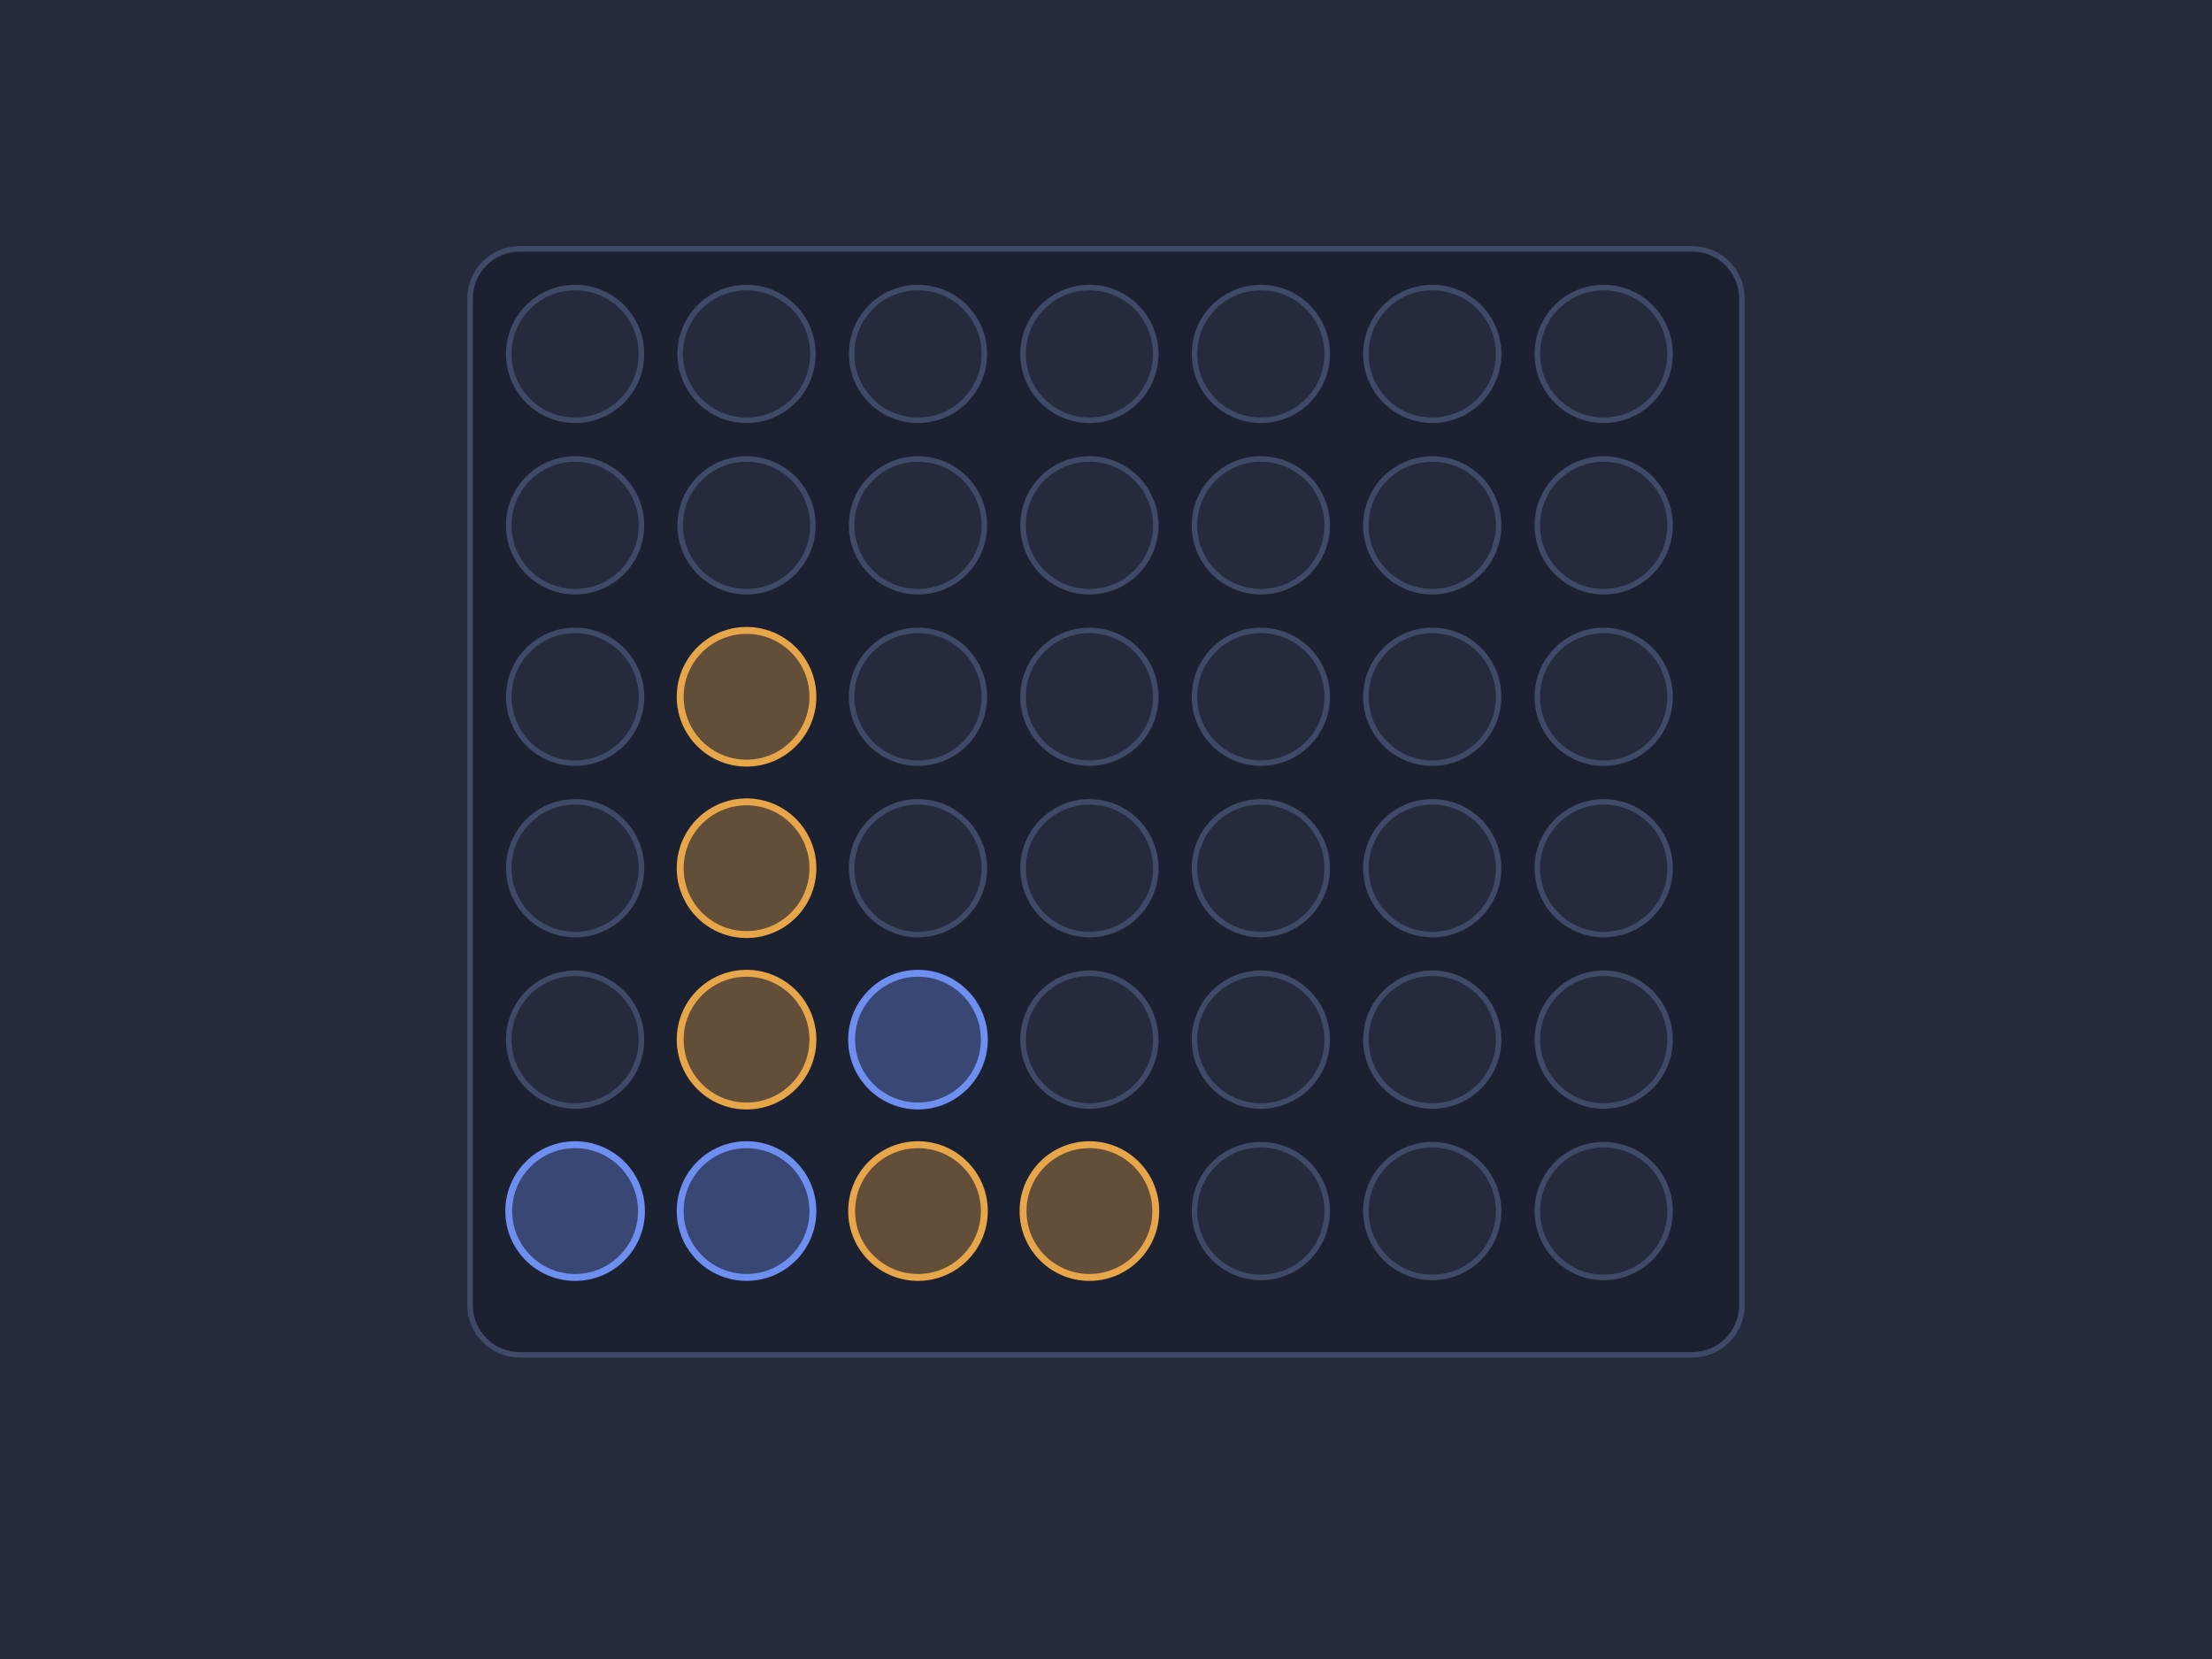
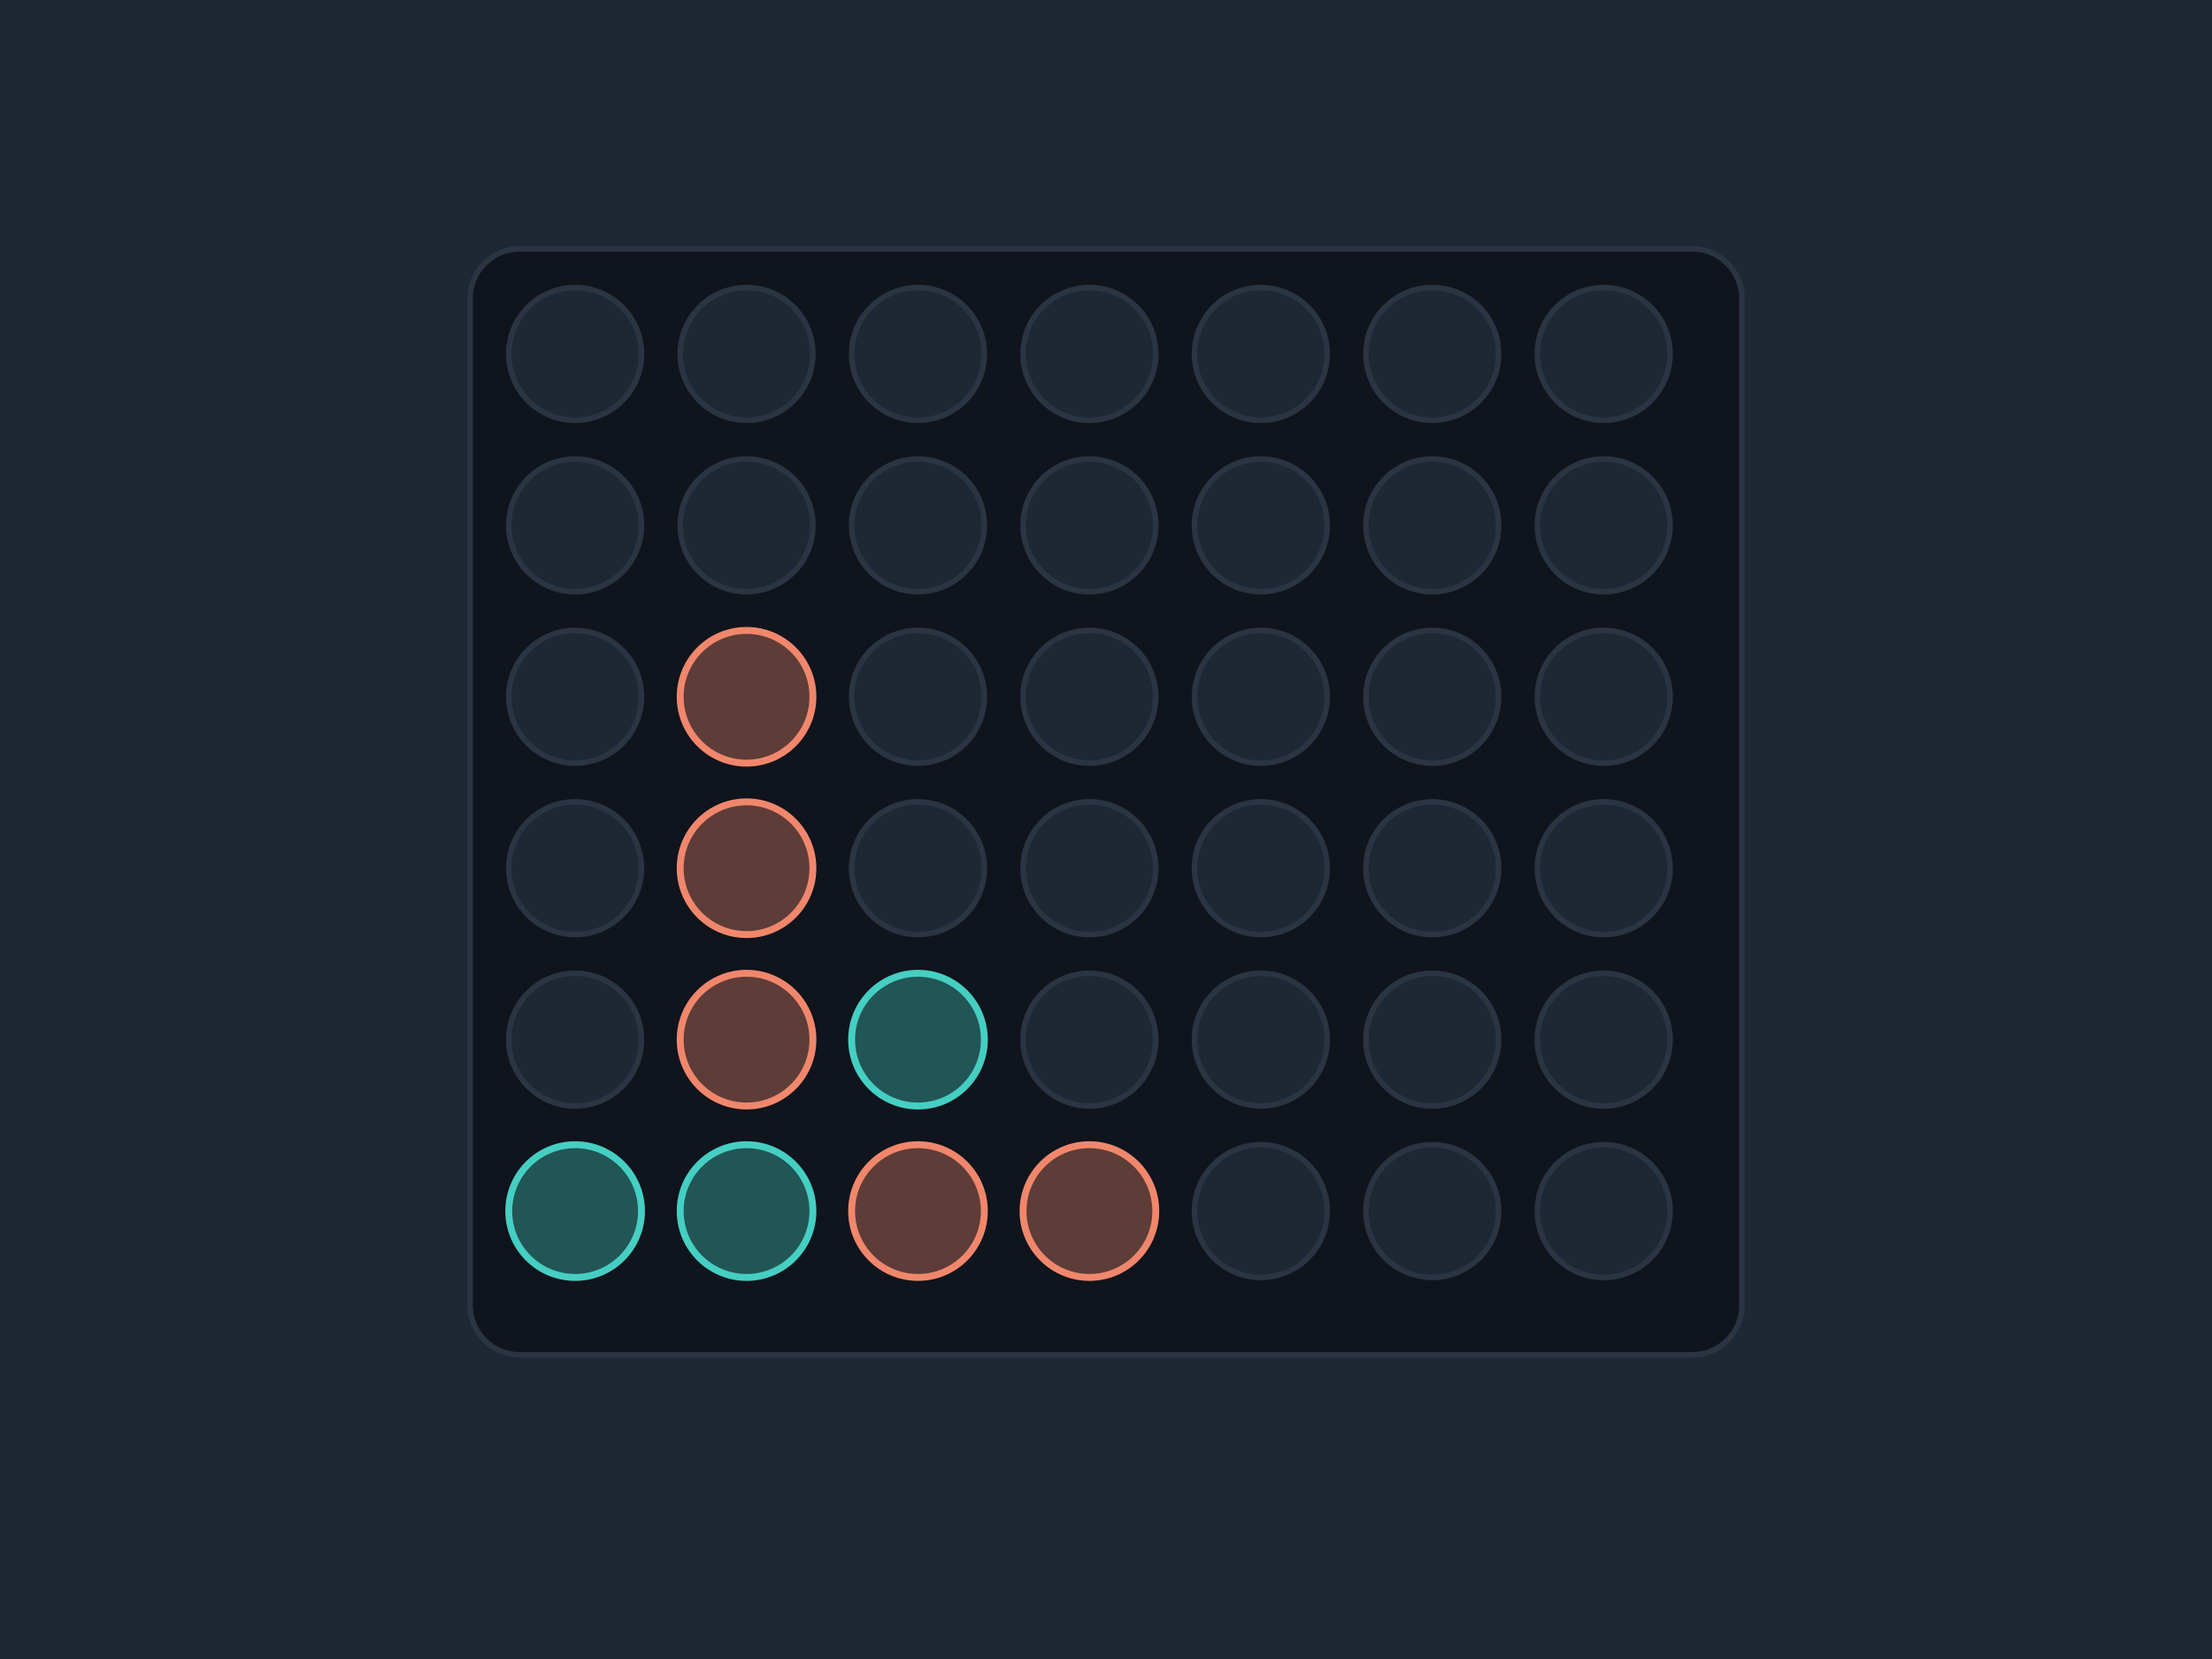
<svg xmlns="http://www.w3.org/2000/svg" viewBox="0 0 800 600" width="800" height="600">
-   <rect width="800" height="600" fill="#232B3C" />
-   <rect x="170" y="90" width="460" height="400" rx="18" fill="#1B2130" stroke="#3E4A66" stroke-width="2" />
-   <circle cx="208" cy="128" r="24" fill="#232B3C" stroke="#3E4A66" stroke-width="2" />
-   <circle cx="270" cy="128" r="24" fill="#232B3C" stroke="#3E4A66" stroke-width="2" />
-   <circle cx="332" cy="128" r="24" fill="#232B3C" stroke="#3E4A66" stroke-width="2" />
-   <circle cx="394" cy="128" r="24" fill="#232B3C" stroke="#3E4A66" stroke-width="2" />
-   <circle cx="456" cy="128" r="24" fill="#232B3C" stroke="#3E4A66" stroke-width="2" />
-   <circle cx="518" cy="128" r="24" fill="#232B3C" stroke="#3E4A66" stroke-width="2" />
-   <circle cx="580" cy="128" r="24" fill="#232B3C" stroke="#3E4A66" stroke-width="2" />
-   <circle cx="208" cy="190" r="24" fill="#232B3C" stroke="#3E4A66" stroke-width="2" />
-   <circle cx="270" cy="190" r="24" fill="#232B3C" stroke="#3E4A66" stroke-width="2" />
-   <circle cx="332" cy="190" r="24" fill="#232B3C" stroke="#3E4A66" stroke-width="2" />
-   <circle cx="394" cy="190" r="24" fill="#232B3C" stroke="#3E4A66" stroke-width="2" />
-   <circle cx="456" cy="190" r="24" fill="#232B3C" stroke="#3E4A66" stroke-width="2" />
-   <circle cx="518" cy="190" r="24" fill="#232B3C" stroke="#3E4A66" stroke-width="2" />
-   <circle cx="580" cy="190" r="24" fill="#232B3C" stroke="#3E4A66" stroke-width="2" />
-   <circle cx="208" cy="252" r="24" fill="#232B3C" stroke="#3E4A66" stroke-width="2" />
-   <circle cx="270" cy="252" r="24" fill="#E8A64A" fill-opacity=".35" stroke="#E8A64A" stroke-width="2.5" />
-   <circle cx="332" cy="252" r="24" fill="#232B3C" stroke="#3E4A66" stroke-width="2" />
-   <circle cx="394" cy="252" r="24" fill="#232B3C" stroke="#3E4A66" stroke-width="2" />
-   <circle cx="456" cy="252" r="24" fill="#232B3C" stroke="#3E4A66" stroke-width="2" />
-   <circle cx="518" cy="252" r="24" fill="#232B3C" stroke="#3E4A66" stroke-width="2" />
-   <circle cx="580" cy="252" r="24" fill="#232B3C" stroke="#3E4A66" stroke-width="2" />
-   <circle cx="208" cy="314" r="24" fill="#232B3C" stroke="#3E4A66" stroke-width="2" />
-   <circle cx="270" cy="314" r="24" fill="#E8A64A" fill-opacity=".35" stroke="#E8A64A" stroke-width="2.5" />
-   <circle cx="332" cy="314" r="24" fill="#232B3C" stroke="#3E4A66" stroke-width="2" />
-   <circle cx="394" cy="314" r="24" fill="#232B3C" stroke="#3E4A66" stroke-width="2" />
-   <circle cx="456" cy="314" r="24" fill="#232B3C" stroke="#3E4A66" stroke-width="2" />
-   <circle cx="518" cy="314" r="24" fill="#232B3C" stroke="#3E4A66" stroke-width="2" />
-   <circle cx="580" cy="314" r="24" fill="#232B3C" stroke="#3E4A66" stroke-width="2" />
-   <circle cx="208" cy="376" r="24" fill="#232B3C" stroke="#3E4A66" stroke-width="2" />
-   <circle cx="270" cy="376" r="24" fill="#E8A64A" fill-opacity=".35" stroke="#E8A64A" stroke-width="2.5" />
-   <circle cx="332" cy="376" r="24" fill="#6E8FF0" fill-opacity=".35" stroke="#6E8FF0" stroke-width="2.5" />
-   <circle cx="394" cy="376" r="24" fill="#232B3C" stroke="#3E4A66" stroke-width="2" />
-   <circle cx="456" cy="376" r="24" fill="#232B3C" stroke="#3E4A66" stroke-width="2" />
-   <circle cx="518" cy="376" r="24" fill="#232B3C" stroke="#3E4A66" stroke-width="2" />
-   <circle cx="580" cy="376" r="24" fill="#232B3C" stroke="#3E4A66" stroke-width="2" />
-   <circle cx="208" cy="438" r="24" fill="#6E8FF0" fill-opacity=".35" stroke="#6E8FF0" stroke-width="2.5" />
-   <circle cx="270" cy="438" r="24" fill="#6E8FF0" fill-opacity=".35" stroke="#6E8FF0" stroke-width="2.5" />
-   <circle cx="332" cy="438" r="24" fill="#E8A64A" fill-opacity=".35" stroke="#E8A64A" stroke-width="2.5" />
-   <circle cx="394" cy="438" r="24" fill="#E8A64A" fill-opacity=".35" stroke="#E8A64A" stroke-width="2.5" />
-   <circle cx="456" cy="438" r="24" fill="#232B3C" stroke="#3E4A66" stroke-width="2" />
-   <circle cx="518" cy="438" r="24" fill="#232B3C" stroke="#3E4A66" stroke-width="2" />
-   <circle cx="580" cy="438" r="24" fill="#232B3C" stroke="#3E4A66" stroke-width="2" />
+   <rect width="800" height="600" fill="#1F2734" />
+   <rect x="170" y="90" width="460" height="400" rx="18" fill="#10141C" stroke="#2B3442" stroke-width="2" />
+   <circle cx="208" cy="128" r="24" fill="#1F2734" stroke="#2B3442" stroke-width="2" />
+   <circle cx="270" cy="128" r="24" fill="#1F2734" stroke="#2B3442" stroke-width="2" />
+   <circle cx="332" cy="128" r="24" fill="#1F2734" stroke="#2B3442" stroke-width="2" />
+   <circle cx="394" cy="128" r="24" fill="#1F2734" stroke="#2B3442" stroke-width="2" />
+   <circle cx="456" cy="128" r="24" fill="#1F2734" stroke="#2B3442" stroke-width="2" />
+   <circle cx="518" cy="128" r="24" fill="#1F2734" stroke="#2B3442" stroke-width="2" />
+   <circle cx="580" cy="128" r="24" fill="#1F2734" stroke="#2B3442" stroke-width="2" />
+   <circle cx="208" cy="190" r="24" fill="#1F2734" stroke="#2B3442" stroke-width="2" />
+   <circle cx="270" cy="190" r="24" fill="#1F2734" stroke="#2B3442" stroke-width="2" />
+   <circle cx="332" cy="190" r="24" fill="#1F2734" stroke="#2B3442" stroke-width="2" />
+   <circle cx="394" cy="190" r="24" fill="#1F2734" stroke="#2B3442" stroke-width="2" />
+   <circle cx="456" cy="190" r="24" fill="#1F2734" stroke="#2B3442" stroke-width="2" />
+   <circle cx="518" cy="190" r="24" fill="#1F2734" stroke="#2B3442" stroke-width="2" />
+   <circle cx="580" cy="190" r="24" fill="#1F2734" stroke="#2B3442" stroke-width="2" />
+   <circle cx="208" cy="252" r="24" fill="#1F2734" stroke="#2B3442" stroke-width="2" />
+   <circle cx="270" cy="252" r="24" fill="#F0876C" fill-opacity=".35" stroke="#F0876C" stroke-width="2.5" />
+   <circle cx="332" cy="252" r="24" fill="#1F2734" stroke="#2B3442" stroke-width="2" />
+   <circle cx="394" cy="252" r="24" fill="#1F2734" stroke="#2B3442" stroke-width="2" />
+   <circle cx="456" cy="252" r="24" fill="#1F2734" stroke="#2B3442" stroke-width="2" />
+   <circle cx="518" cy="252" r="24" fill="#1F2734" stroke="#2B3442" stroke-width="2" />
+   <circle cx="580" cy="252" r="24" fill="#1F2734" stroke="#2B3442" stroke-width="2" />
+   <circle cx="208" cy="314" r="24" fill="#1F2734" stroke="#2B3442" stroke-width="2" />
+   <circle cx="270" cy="314" r="24" fill="#F0876C" fill-opacity=".35" stroke="#F0876C" stroke-width="2.5" />
+   <circle cx="332" cy="314" r="24" fill="#1F2734" stroke="#2B3442" stroke-width="2" />
+   <circle cx="394" cy="314" r="24" fill="#1F2734" stroke="#2B3442" stroke-width="2" />
+   <circle cx="456" cy="314" r="24" fill="#1F2734" stroke="#2B3442" stroke-width="2" />
+   <circle cx="518" cy="314" r="24" fill="#1F2734" stroke="#2B3442" stroke-width="2" />
+   <circle cx="580" cy="314" r="24" fill="#1F2734" stroke="#2B3442" stroke-width="2" />
+   <circle cx="208" cy="376" r="24" fill="#1F2734" stroke="#2B3442" stroke-width="2" />
+   <circle cx="270" cy="376" r="24" fill="#F0876C" fill-opacity=".35" stroke="#F0876C" stroke-width="2.5" />
+   <circle cx="332" cy="376" r="24" fill="#45CFC2" fill-opacity=".35" stroke="#45CFC2" stroke-width="2.5" />
+   <circle cx="394" cy="376" r="24" fill="#1F2734" stroke="#2B3442" stroke-width="2" />
+   <circle cx="456" cy="376" r="24" fill="#1F2734" stroke="#2B3442" stroke-width="2" />
+   <circle cx="518" cy="376" r="24" fill="#1F2734" stroke="#2B3442" stroke-width="2" />
+   <circle cx="580" cy="376" r="24" fill="#1F2734" stroke="#2B3442" stroke-width="2" />
+   <circle cx="208" cy="438" r="24" fill="#45CFC2" fill-opacity=".35" stroke="#45CFC2" stroke-width="2.5" />
+   <circle cx="270" cy="438" r="24" fill="#45CFC2" fill-opacity=".35" stroke="#45CFC2" stroke-width="2.5" />
+   <circle cx="332" cy="438" r="24" fill="#F0876C" fill-opacity=".35" stroke="#F0876C" stroke-width="2.5" />
+   <circle cx="394" cy="438" r="24" fill="#F0876C" fill-opacity=".35" stroke="#F0876C" stroke-width="2.5" />
+   <circle cx="456" cy="438" r="24" fill="#1F2734" stroke="#2B3442" stroke-width="2" />
+   <circle cx="518" cy="438" r="24" fill="#1F2734" stroke="#2B3442" stroke-width="2" />
+   <circle cx="580" cy="438" r="24" fill="#1F2734" stroke="#2B3442" stroke-width="2" />
</svg>
